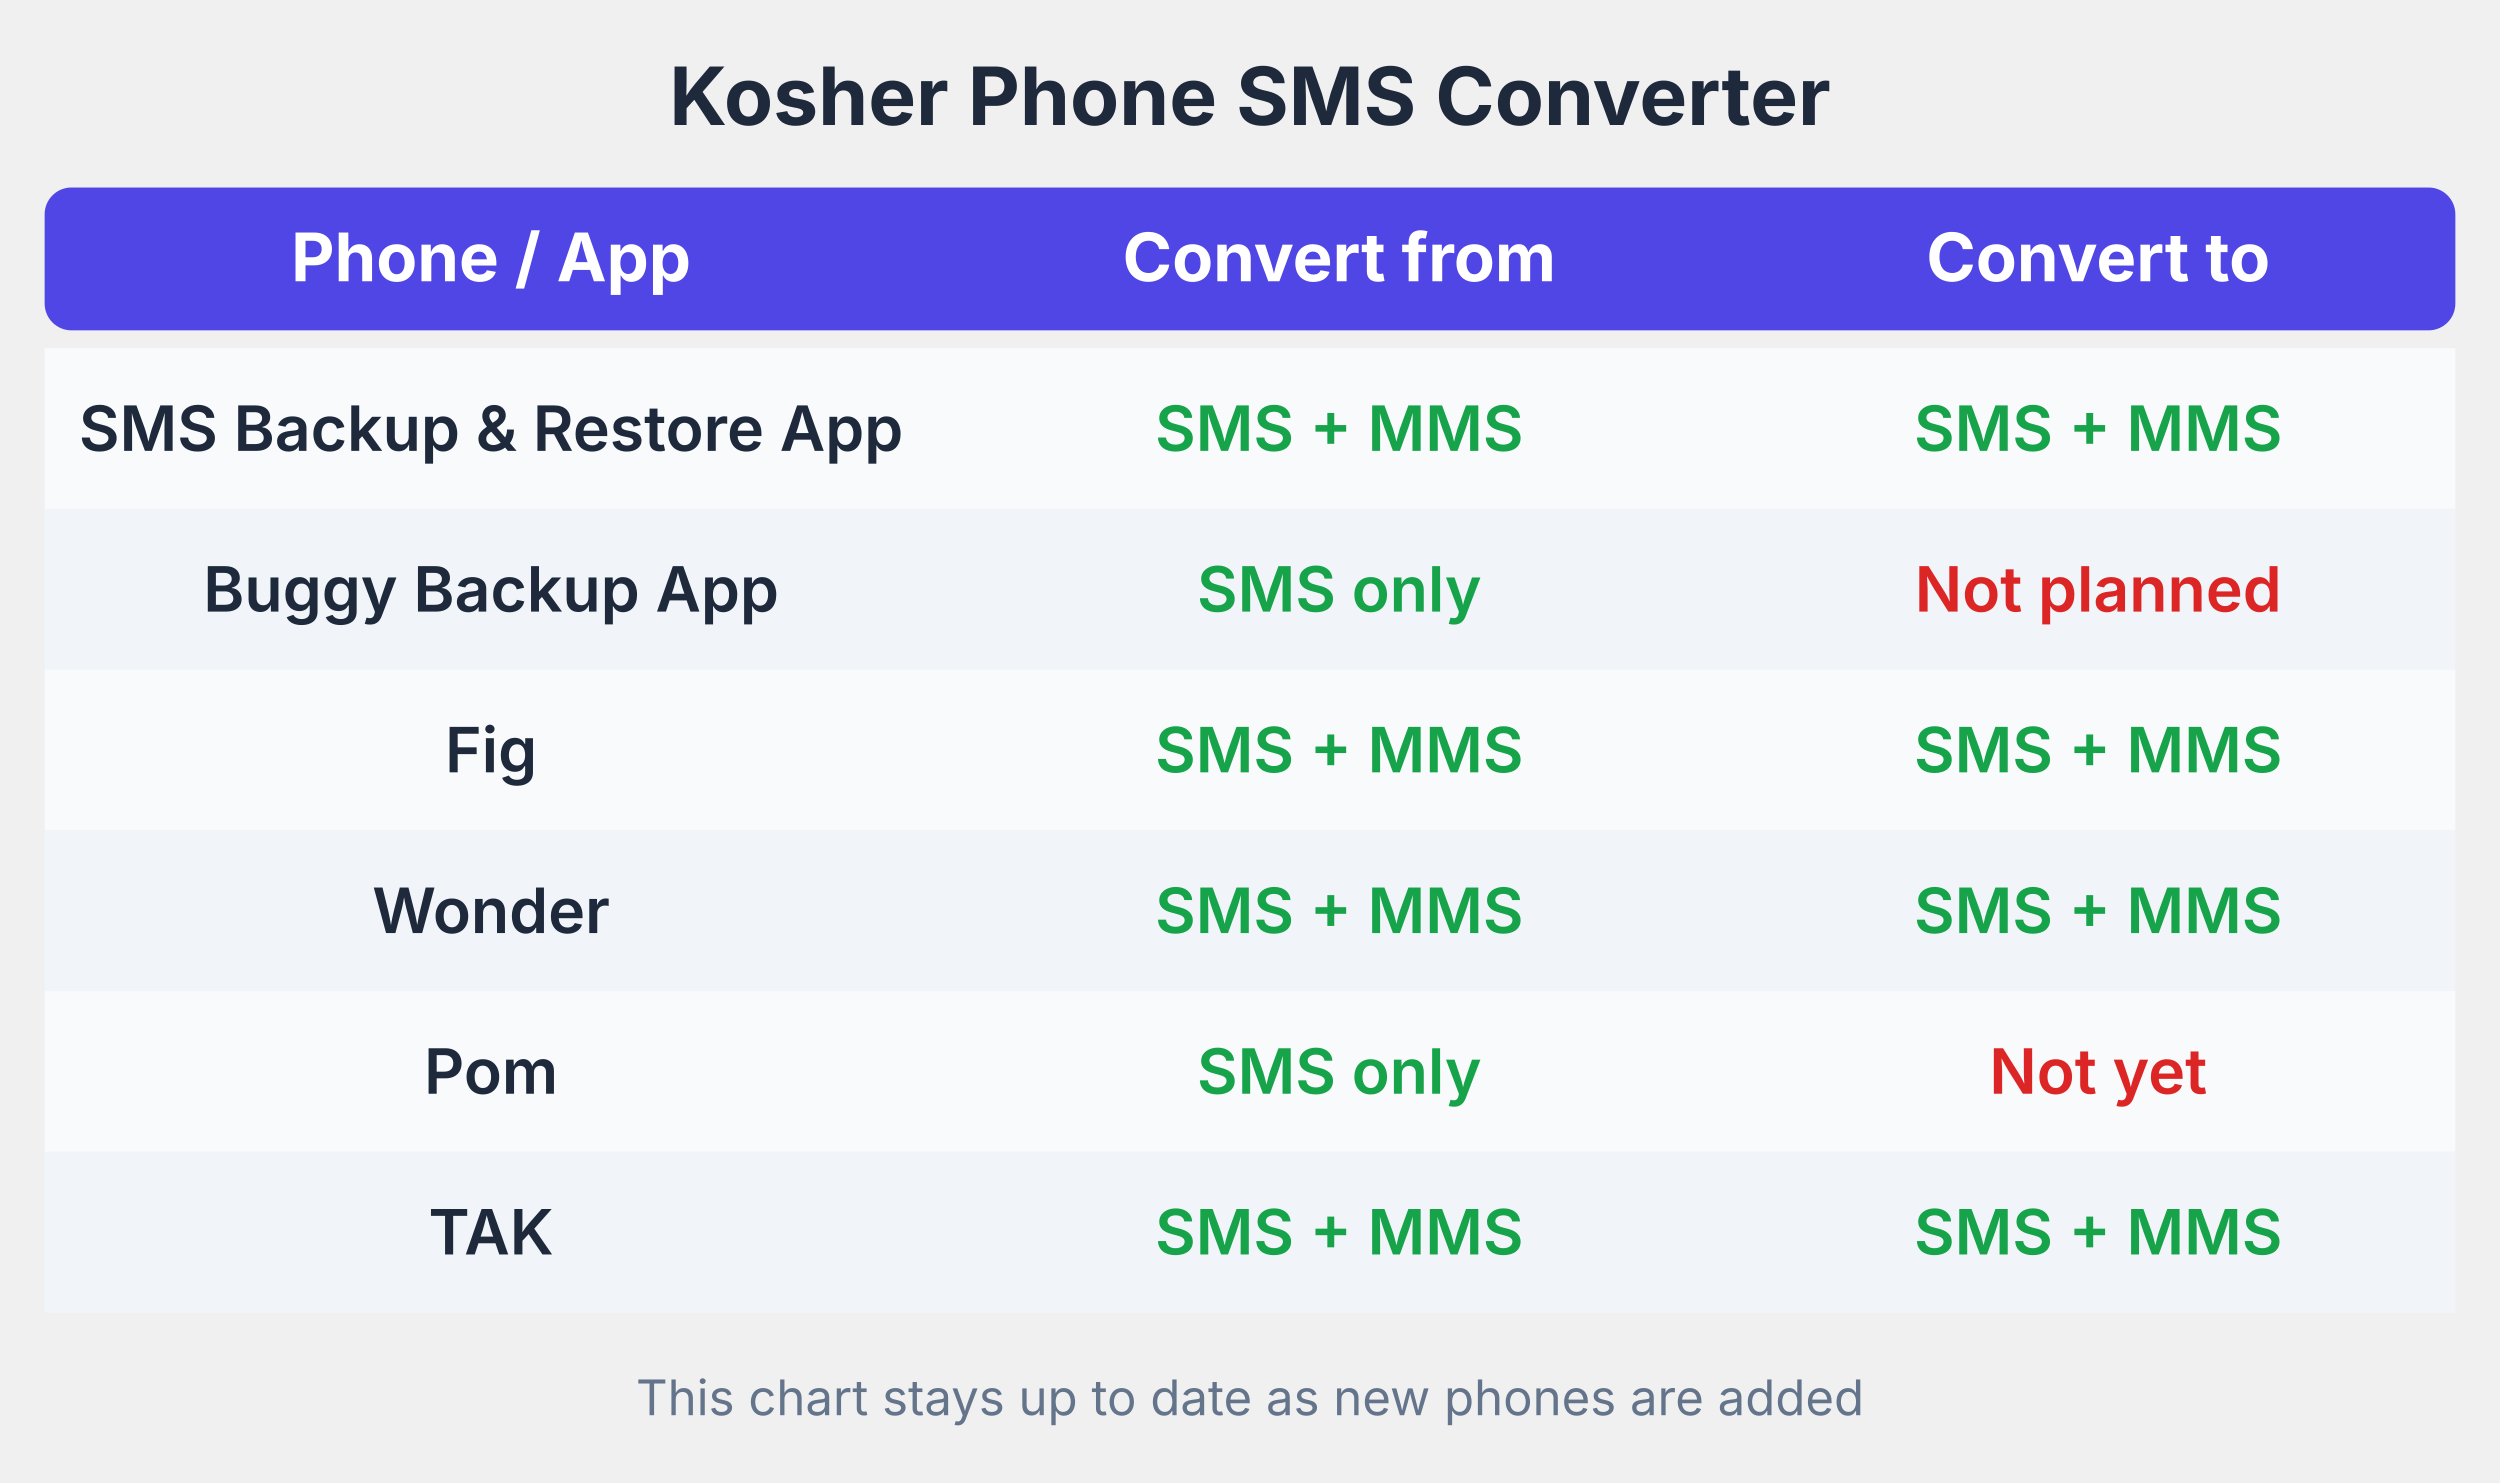
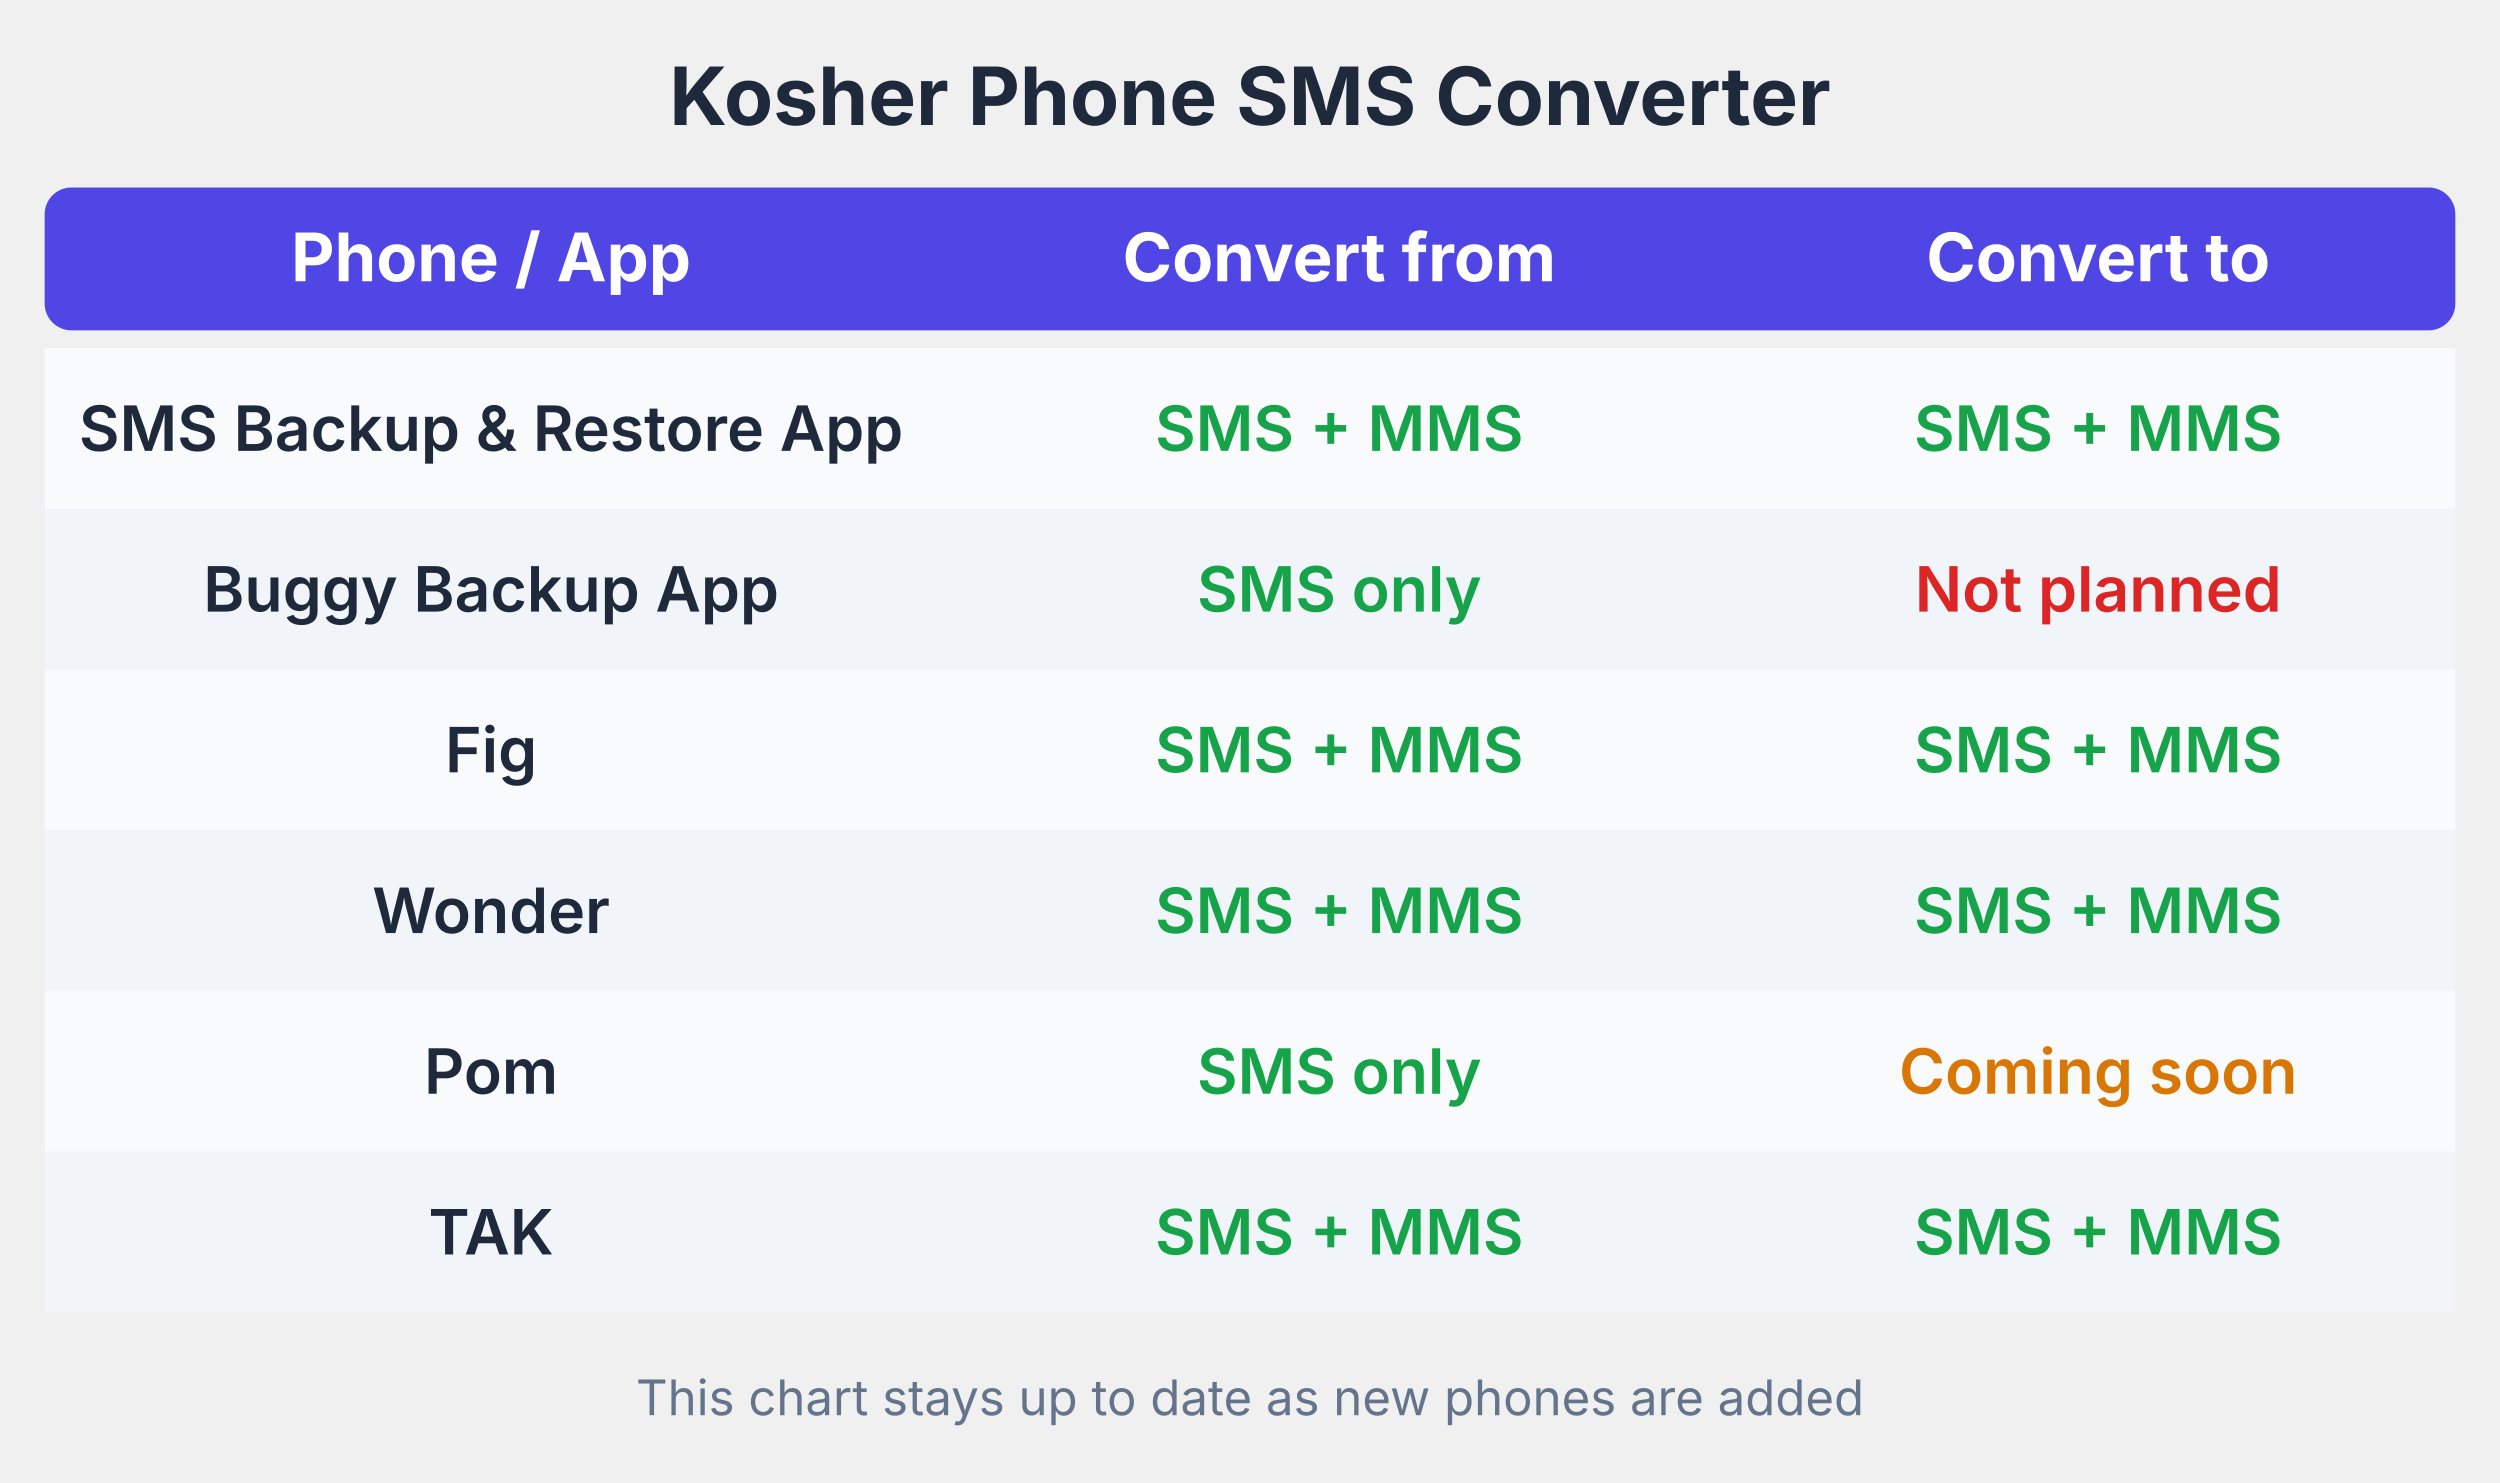
<svg xmlns="http://www.w3.org/2000/svg" width="560" height="332" viewBox="0 0 560 332">
  <style>
    text { font-family: -apple-system, BlinkMacSystemFont, 'Segoe UI', sans-serif; font-size: 14px; fill: #1e293b; }
    .header { font-weight: 700; font-size: 15px; fill: #fff; }
    .phone { font-weight: 600; }
    .phone-sub { font-size: 10px; fill: #64748b; font-weight: 400; }
    .yes { fill: #16a34a; font-weight: 600; }
    .no { fill: #dc2626; font-weight: 600; }
    .warn { fill: #d97706; font-weight: 600; }
    .title { font-size: 18px; font-weight: 700; fill: #1e293b; }
    .footnote { font-size: 11px; fill: #64748b; }
  </style>
  <text x="280" y="28" text-anchor="middle" class="title">Kosher Phone SMS Converter</text>
  <rect x="10" y="42" width="540" height="32" rx="6" fill="#4f46e5" />
  <text x="110" y="63" text-anchor="middle" class="header">Phone / App</text>
  <text x="300" y="63" text-anchor="middle" class="header">Convert from</text>
  <text x="470" y="63" text-anchor="middle" class="header">Convert to</text>
  <rect x="10" y="78" width="540" height="36" rx="0" fill="#f8fafc" />
  <text x="110" y="101" text-anchor="middle" class="phone">SMS Backup &amp; Restore App</text>
  <text x="300" y="101" text-anchor="middle" class="yes">SMS + MMS</text>
  <text x="470" y="101" text-anchor="middle" class="yes">SMS + MMS</text>
  <rect x="10" y="114" width="540" height="36" rx="0" fill="#f1f5f9" />
  <text x="110" y="137" text-anchor="middle" class="phone">Buggy Backup App</text>
  <text x="300" y="137" text-anchor="middle" class="yes">SMS only</text>
  <text x="470" y="137" text-anchor="middle" class="no">Not planned</text>
  <rect x="10" y="150" width="540" height="36" rx="0" fill="#f8fafc" />
  <text x="110" y="173" text-anchor="middle" class="phone">Fig</text>
  <text x="300" y="173" text-anchor="middle" class="yes">SMS + MMS</text>
  <text x="470" y="173" text-anchor="middle" class="yes">SMS + MMS</text>
  <rect x="10" y="186" width="540" height="36" rx="0" fill="#f1f5f9" />
  <text x="110" y="209" text-anchor="middle" class="phone">Wonder</text>
  <text x="300" y="209" text-anchor="middle" class="yes">SMS + MMS</text>
  <text x="470" y="209" text-anchor="middle" class="yes">SMS + MMS</text>
  <rect x="10" y="222" width="540" height="36" rx="0" fill="#f8fafc" />
  <text x="110" y="245" text-anchor="middle" class="phone">Pom</text>
  <text x="300" y="245" text-anchor="middle" class="yes">SMS only</text>
-   <text x="470" y="245" text-anchor="middle" class="no">Not yet</text>
+   <text x="470" y="245" text-anchor="middle" class="warn">Coming soon</text>
  <rect x="10" y="258" width="540" height="36" rx="0" fill="#f1f5f9" />
  <text x="110" y="281" text-anchor="middle" class="phone">TAK</text>
  <text x="300" y="281" text-anchor="middle" class="yes">SMS + MMS</text>
  <text x="470" y="281" text-anchor="middle" class="yes">SMS + MMS</text>
  <text x="280" y="317" text-anchor="middle" class="footnote">This chart stays up to date as new phones are added</text>
</svg>
